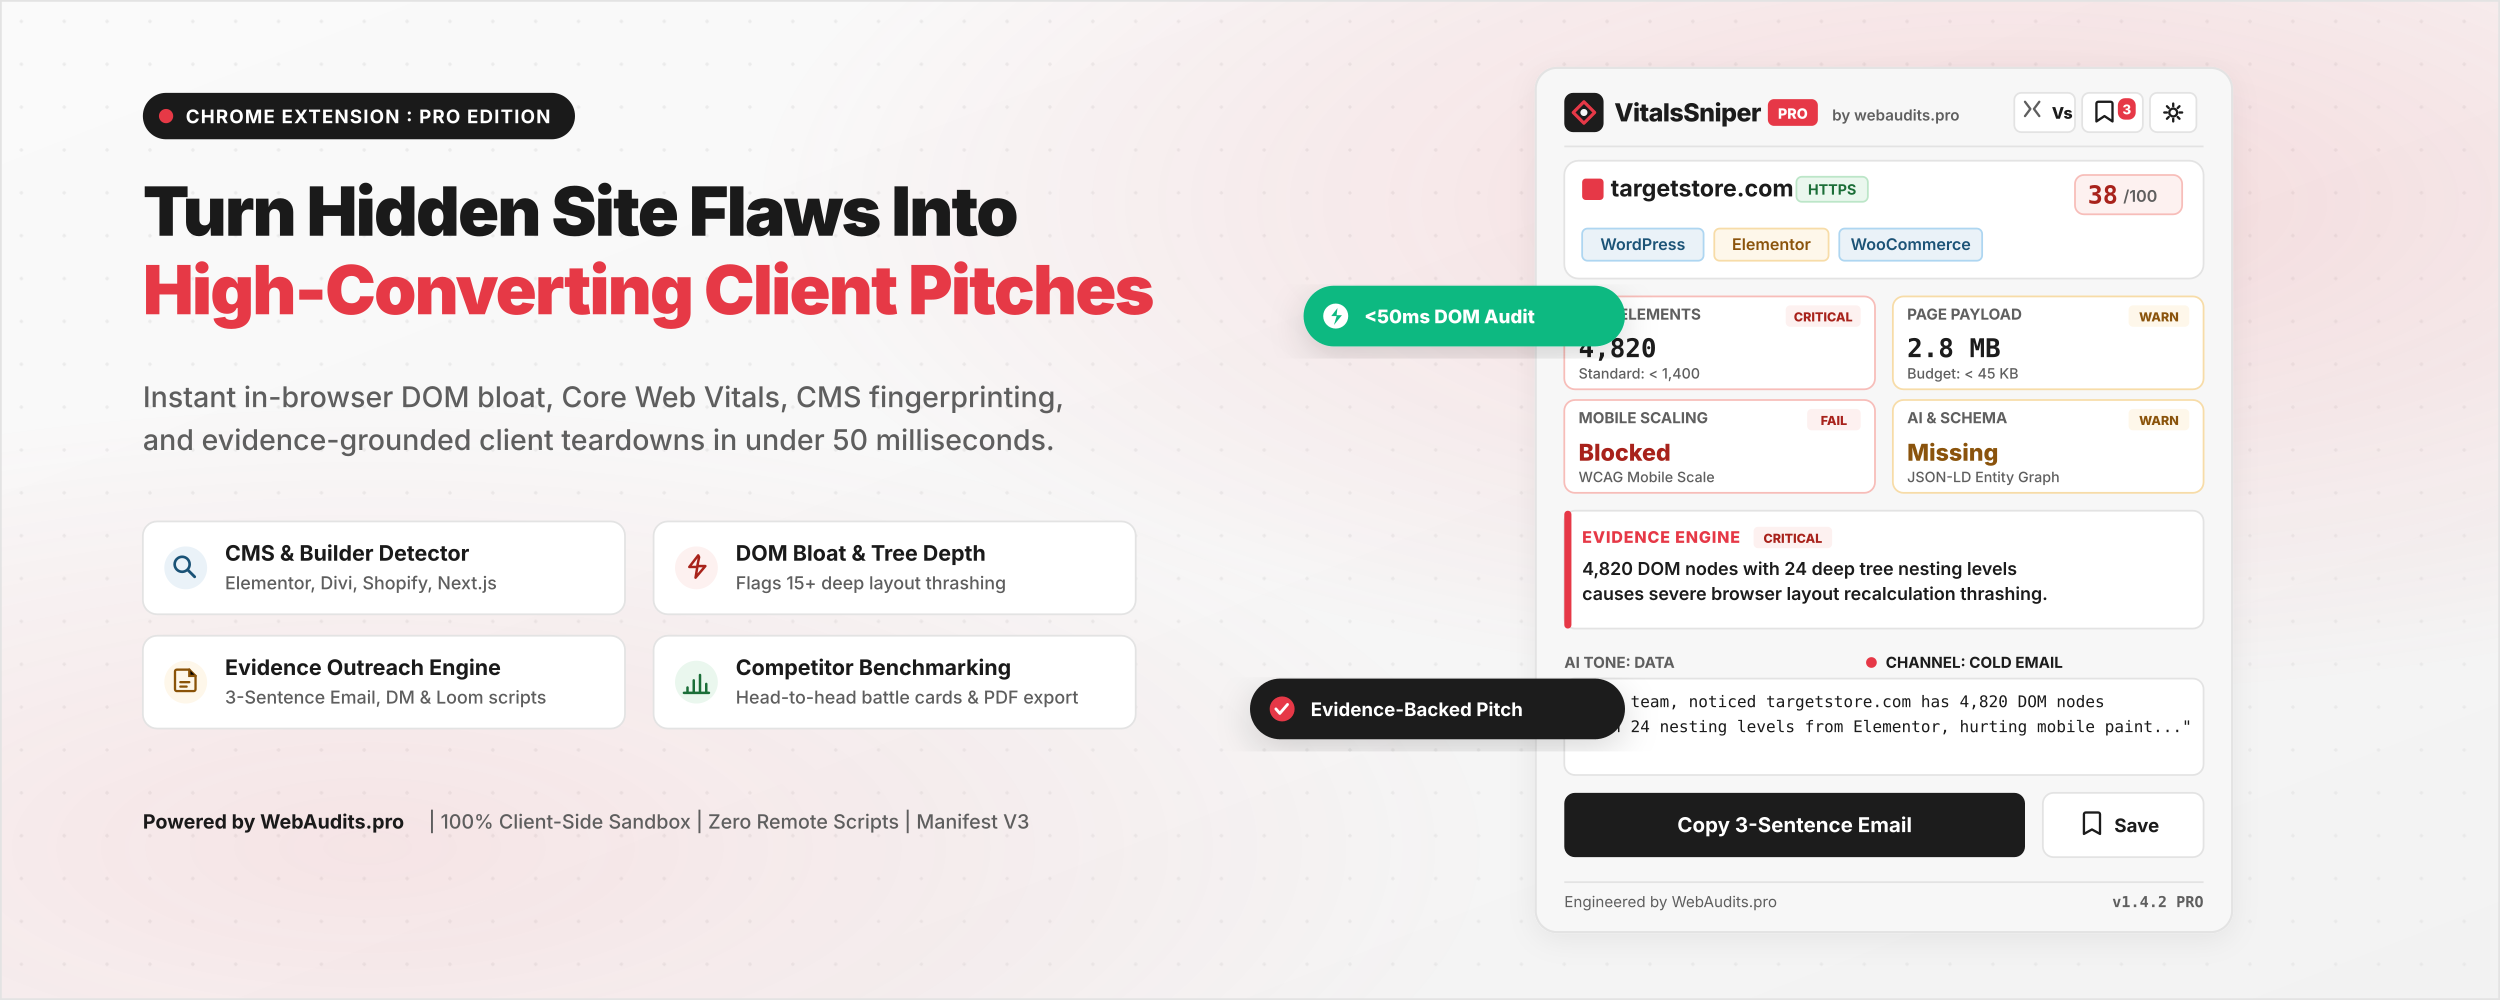
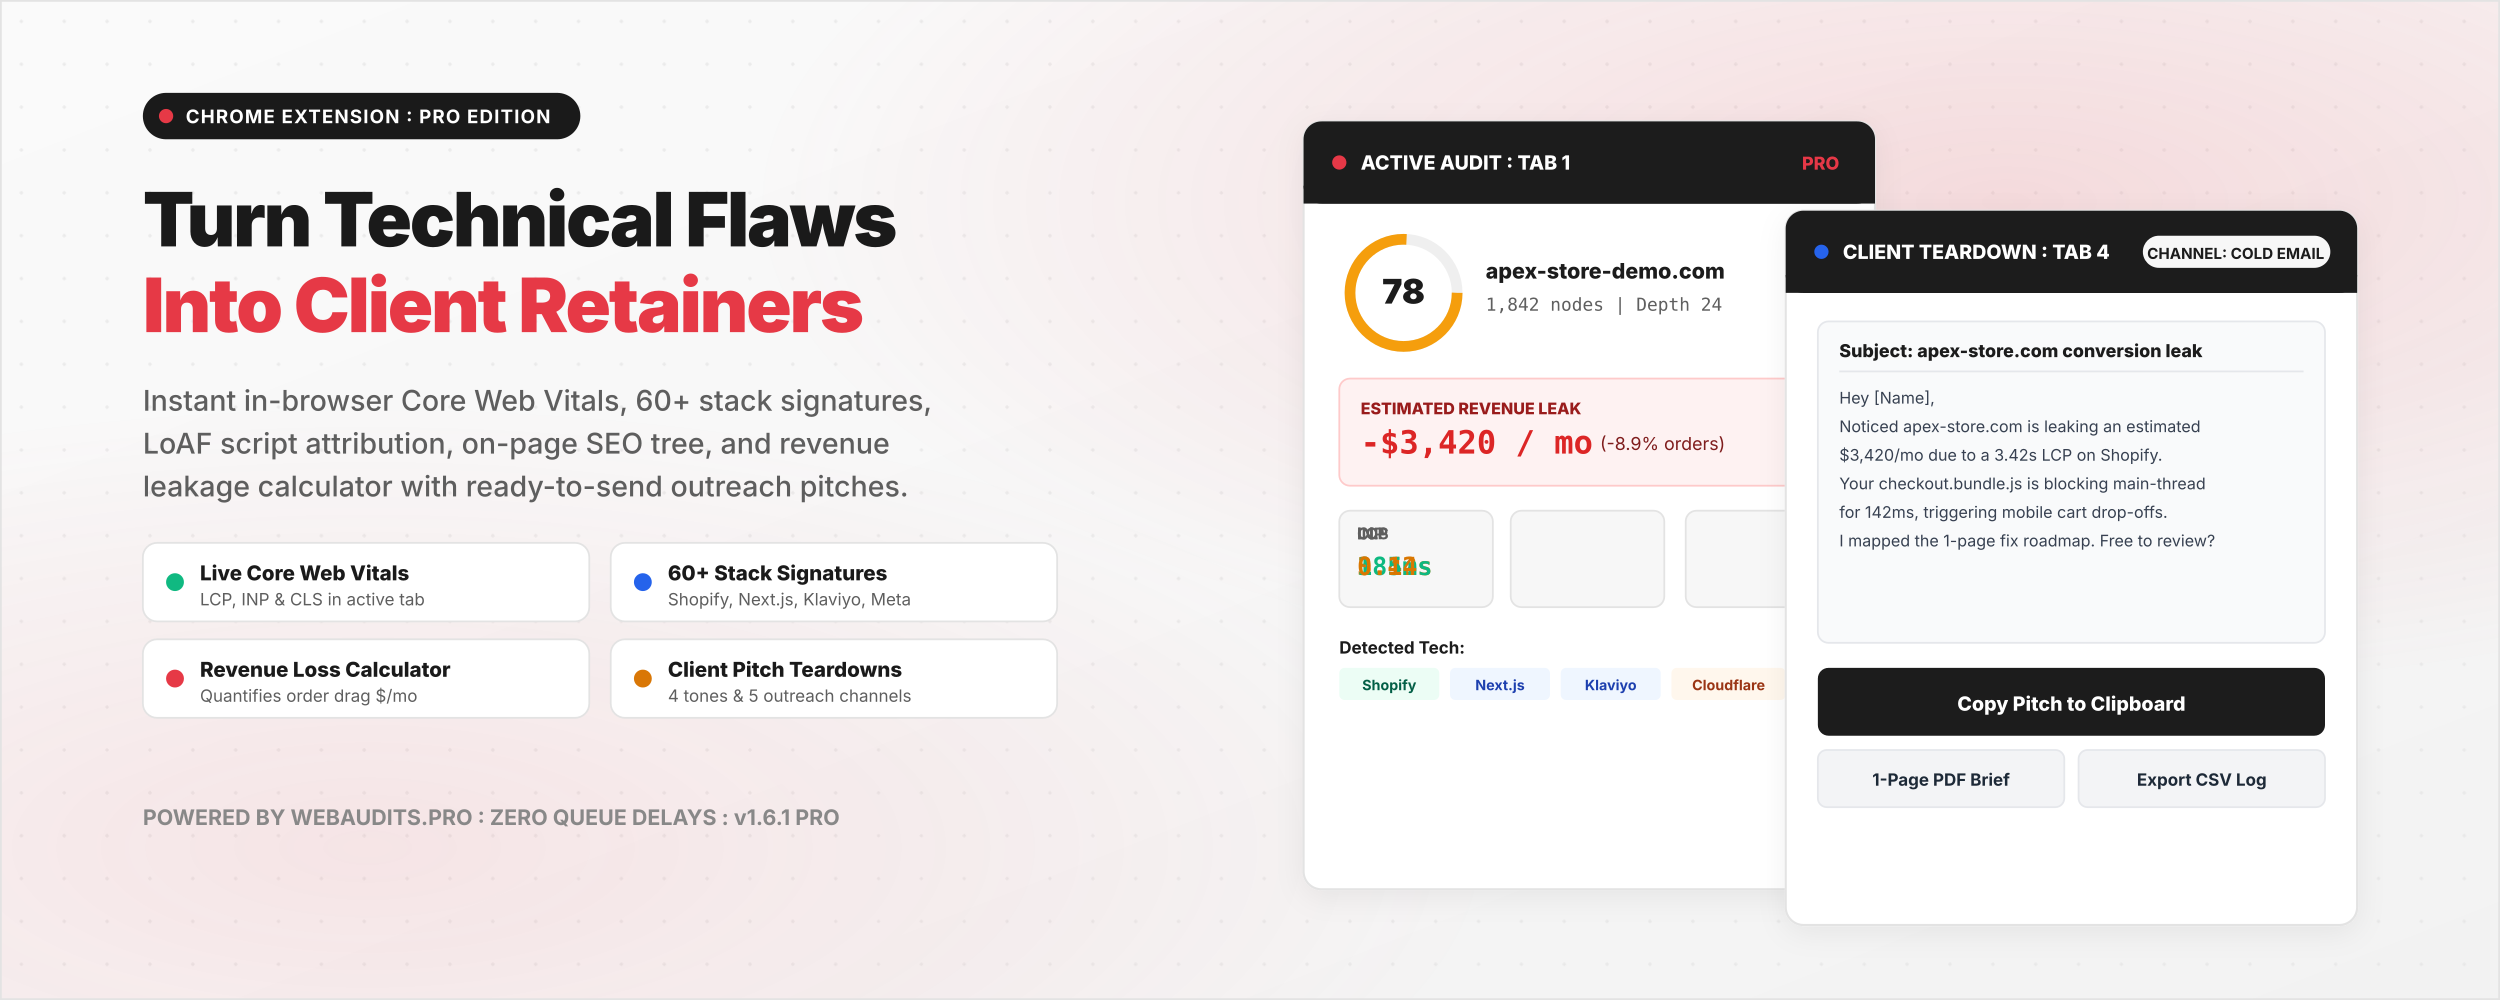
<svg xmlns="http://www.w3.org/2000/svg" viewBox="0 0 1400 560" width="1400" height="560">
  <defs>
    <linearGradient id="marqueeBg" x1="0%" y1="0%" x2="100%" y2="100%">
      <stop offset="0%" stop-color="#fafafa" />
      <stop offset="50%" stop-color="#f7f7f7" />
      <stop offset="100%" stop-color="#f2f2f2" />
    </linearGradient>
    <radialGradient id="terracottaGlow1" cx="80%" cy="20%" r="50%">
      <stop offset="0%" stop-color="#e63946" stop-opacity="0.15" />
      <stop offset="100%" stop-color="#e63946" stop-opacity="0" />
    </radialGradient>
    <radialGradient id="terracottaGlow2" cx="15%" cy="85%" r="45%">
      <stop offset="0%" stop-color="#e63946" stop-opacity="0.10" />
      <stop offset="100%" stop-color="#e63946" stop-opacity="0" />
    </radialGradient>
    <filter id="elevatedShadow" x="-20%" y="-20%" width="140%" height="145%">
      <feDropShadow dx="0" dy="16" stdDeviation="24" flood-color="#1a1a1a" flood-opacity="0.12" />
      <feDropShadow dx="0" dy="4" stdDeviation="8" flood-color="#1a1a1a" flood-opacity="0.06" />
    </filter>
-     <filter id="floatingCalloutShadow" x="-20%" y="-20%" width="140%" height="140%">
-       <feDropShadow dx="0" dy="6" stdDeviation="10" flood-color="#1a1a1a" flood-opacity="0.15" />
-     </filter>
    <pattern id="gridDots" width="24" height="24" patternUnits="userSpaceOnUse">
      <circle cx="12" cy="12" r="1" fill="#e3e3e3" opacity="0.6" />
    </pattern>
  </defs>
  <style>
    .font-sans { font-family: -apple-system, BlinkMacSystemFont, "Inter", "Segoe UI", Roboto, sans-serif; }
    .font-mono { font-family: ui-monospace, SFMono-Regular, Menlo, Monaco, Consolas, monospace; font-variant-numeric: tabular-nums; }
  </style>
  <rect width="1400" height="560" fill="url(#marqueeBg)" />
  <rect width="1400" height="560" fill="url(#gridDots)" />
  <rect width="1400" height="560" fill="url(#terracottaGlow1)" />
  <rect width="1400" height="560" fill="url(#terracottaGlow2)" />
  <rect x="0.5" y="0.5" width="1399" height="559" fill="none" stroke="#e3e3e3" stroke-width="1" />
  <g transform="translate(80, 52)">
    <g transform="translate(0, 0)">
-       <rect width="242" height="26" rx="13" fill="#1a1a1a" />
+       <rect width="245" height="26" rx="13" fill="#1a1a1a" />
      <circle cx="13" cy="13" r="4" fill="#e63946" />
      <text x="24" y="17" class="font-sans" font-size="10.5" font-weight="700" fill="#ffffff" letter-spacing="0.06em">CHROME EXTENSION : PRO EDITION</text>
    </g>
    <g transform="translate(0, 48)">
-       <text x="0" y="32" class="font-sans" font-size="38" font-weight="900" fill="#1a1a1a" letter-spacing="-1">Turn Hidden Site Flaws Into</text>
-       <text x="0" y="76" class="font-sans" font-size="38" font-weight="900" fill="#e63946" letter-spacing="-1">High-Converting Client Pitches</text>
+       <text x="0" y="38" class="font-sans" font-size="42" font-weight="900" fill="#1a1a1a" letter-spacing="-1.2">Turn Technical Flaws</text>
+       <text x="0" y="86" class="font-sans" font-size="42" font-weight="900" fill="#e63946" letter-spacing="-1.2">Into Client Retainers</text>
    </g>
-     <g transform="translate(0, 160)">
-       <text x="0" y="16" class="font-sans" font-size="16" font-weight="500" fill="#5e5e5e" line-height="1.5">
-         <tspan x="0" dy="0">Instant in-browser DOM bloat, Core Web Vitals, CMS fingerprinting,</tspan>
-         <tspan x="0" dy="24">and evidence-grounded client teardowns in under 50 milliseconds.</tspan>
+     <g transform="translate(0, 162)">
+       <text x="0" y="16" class="font-sans" font-size="16" font-weight="500" fill="#5e5e5e">
+         <tspan x="0" dy="0">Instant in-browser Core Web Vitals, 60+ stack signatures,</tspan>
+         <tspan x="0" dy="24">LoAF script attribution, on-page SEO tree, and revenue</tspan>
+         <tspan x="0" dy="24">leakage calculator with ready-to-send outreach pitches.</tspan>
      </text>
    </g>
-     <g transform="translate(0, 240)">
+     <g transform="translate(0, 252)">
      <g transform="translate(0, 0)">
-         <rect width="270" height="52" rx="8" fill="#FFFFFF" stroke="#e3e3e3" stroke-width="1" />
-         <circle cx="24" cy="26" r="12" fill="#EAF2F8" />
-         <circle cx="22" cy="24" r="4.2" fill="none" stroke="#1A5276" stroke-width="1.5" />
-         <path d="M25.5 27.5L29 31" stroke="#1A5276" stroke-width="1.6" stroke-linecap="round" />
-         <text x="46" y="22" class="font-sans" font-size="12" font-weight="700" fill="#1a1a1a">CMS &amp; Builder Detector</text>
-         <text x="46" y="38" class="font-sans" font-size="10" font-weight="500" fill="#5e5e5e">Elementor, Divi, Shopify, Next.js</text>
+         <rect width="250" height="44" rx="8" fill="#FFFFFF" stroke="#e3e3e3" stroke-width="1" />
+         <circle cx="18" cy="22" r="5" fill="#10b981" />
+         <text x="32" y="21" class="font-sans" font-size="11.5" font-weight="800" fill="#1a1a1a">Live Core Web Vitals</text>
+         <text x="32" y="35" class="font-sans" font-size="9.5" fill="#5e5e5e">LCP, INP &amp; CLS in active tab</text>
      </g>
-       <g transform="translate(286, 0)">
-         <rect width="270" height="52" rx="8" fill="#FFFFFF" stroke="#e3e3e3" stroke-width="1" />
-         <circle cx="24" cy="26" r="12" fill="#FDF1F0" />
-         <path d="M25 19L20 25.5h4.5l-1 6 5.5-6.5h-4.5l1-5z" fill="none" stroke="#A8231B" stroke-width="1.4" stroke-linejoin="round" />
-         <text x="46" y="22" class="font-sans" font-size="12" font-weight="700" fill="#1a1a1a">DOM Bloat &amp; Tree Depth</text>
-         <text x="46" y="38" class="font-sans" font-size="10" font-weight="500" fill="#5e5e5e">Flags 15+ deep layout thrashing</text>
+       <g transform="translate(262, 0)">
+         <rect width="250" height="44" rx="8" fill="#FFFFFF" stroke="#e3e3e3" stroke-width="1" />
+         <circle cx="18" cy="22" r="5" fill="#2563eb" />
+         <text x="32" y="21" class="font-sans" font-size="11.5" font-weight="800" fill="#1a1a1a">60+ Stack Signatures</text>
+         <text x="32" y="35" class="font-sans" font-size="9.5" fill="#5e5e5e">Shopify, Next.js, Klaviyo, Meta</text>
      </g>
-       <g transform="translate(0, 64)">
-         <rect width="270" height="52" rx="8" fill="#FFFFFF" stroke="#e3e3e3" stroke-width="1" />
-         <circle cx="24" cy="26" r="12" fill="#FEF7EA" />
-         <path d="M19 19h7l3.5 3.5v7.5a1 1 0 0 1-1 1H19a1 1 0 0 1-1-1v-10a1 1 0 0 1 1-1z" fill="none" stroke="#8A5308" stroke-width="1.3" />
-         <path d="M26 19v3.5h3.5M21 26h5M21 28.5h3.5" stroke="#8A5308" stroke-width="1.3" stroke-linecap="round" />
-         <text x="46" y="22" class="font-sans" font-size="12" font-weight="700" fill="#1a1a1a">Evidence Outreach Engine</text>
-         <text x="46" y="38" class="font-sans" font-size="10" font-weight="500" fill="#5e5e5e">3-Sentence Email, DM &amp; Loom scripts</text>
+       <g transform="translate(0, 54)">
+         <rect width="250" height="44" rx="8" fill="#FFFFFF" stroke="#e3e3e3" stroke-width="1" />
+         <circle cx="18" cy="22" r="5" fill="#e63946" />
+         <text x="32" y="21" class="font-sans" font-size="11.5" font-weight="800" fill="#1a1a1a">Revenue Loss Calculator</text>
+         <text x="32" y="35" class="font-sans" font-size="9.5" fill="#5e5e5e">Quantifies order drag $/mo</text>
      </g>
-       <g transform="translate(286, 64)">
-         <rect width="270" height="52" rx="8" fill="#FFFFFF" stroke="#e3e3e3" stroke-width="1" />
-         <circle cx="24" cy="26" r="12" fill="#EAF7EE" />
-         <path d="M19 32V29M22.5 32V25M26 32V22M29.5 32V27M17 32h14" fill="none" stroke="#1B6E38" stroke-width="1.4" stroke-linecap="round" />
-         <text x="46" y="22" class="font-sans" font-size="12" font-weight="700" fill="#1a1a1a">Competitor Benchmarking</text>
-         <text x="46" y="38" class="font-sans" font-size="10" font-weight="500" fill="#5e5e5e">Head-to-head battle cards &amp; PDF export</text>
+       <g transform="translate(262, 54)">
+         <rect width="250" height="44" rx="8" fill="#FFFFFF" stroke="#e3e3e3" stroke-width="1" />
+         <circle cx="18" cy="22" r="5" fill="#d97706" />
+         <text x="32" y="21" class="font-sans" font-size="11.5" font-weight="800" fill="#1a1a1a">Client Pitch Teardowns</text>
+         <text x="32" y="35" class="font-sans" font-size="9.5" fill="#5e5e5e">4 tones &amp; 5 outreach channels</text>
      </g>
    </g>
    <g transform="translate(0, 396)">
-       <text x="0" y="16" class="font-sans" font-size="11" font-weight="700" fill="#1a1a1a">Powered by WebAudits.pro</text>
-       <text x="160" y="16" class="font-sans" font-size="11" font-weight="500" fill="#5e5e5e">|   100% Client-Side Sandbox   |   Zero Remote Scripts   |   Manifest V3</text>
+       <text x="0" y="14" class="font-sans" font-size="12" font-weight="700" fill="#888888">POWERED BY WEBAUDITS.PRO : ZERO QUEUE DELAYS : v1.6.1 PRO</text>
    </g>
  </g>
-   <g transform="translate(860, 38)" filter="url(#elevatedShadow)">
-     <rect width="390" height="484" rx="12" fill="#f7f7f7" stroke="#e3e3e3" stroke-width="1.2" />
-     <g transform="translate(16, 14)">
-       <g transform="translate(0, 0)">
-         <rect x="0" y="0" width="22" height="22" rx="5" fill="#1a1a1a" />
-         <path d="M11 5 L17 11 L11 17 L5 11 Z" fill="none" stroke="#e63946" stroke-width="1.8" stroke-linejoin="round" />
-         <circle cx="11" cy="11" r="2" fill="#f7f7f7" />
-         <text x="28" y="16" class="font-sans" font-size="14" font-weight="800" fill="#1a1a1a" letter-spacing="-0.3">VitalsSniper</text>
-         <rect x="114" y="3.5" width="28" height="15" rx="3.5" fill="#e63946" />
-         <text x="128" y="14.5" class="font-sans" font-size="8" font-weight="800" fill="#FFFFFF" text-anchor="middle">PRO</text>
-         <text x="150" y="15.5" class="font-sans" font-size="8.5" font-weight="600" fill="#5e5e5e">by webaudits.pro</text>
-         <g transform="translate(252, 0)">
-           <rect x="0" y="0" width="34" height="22" rx="4" fill="#FFFFFF" stroke="#e3e3e3" stroke-width="1" />
-           <path d="M6 13L9 9L6 5M14 5L11 9L14 13" fill="none" stroke="#5e5e5e" stroke-width="1.3" stroke-linecap="round" stroke-linejoin="round" />
-           <text x="21" y="14.5" class="font-sans" font-size="9" font-weight="800" fill="#1a1a1a">Vs</text>
-           <rect x="38" y="0" width="34" height="22" rx="4" fill="#FFFFFF" stroke="#e3e3e3" stroke-width="1" />
-           <path d="M47 5h7a1 1 0 0 1 1 1v10l-4.5-3L46 16V6a1 1 0 0 1 1-1z" fill="none" stroke="#1a1a1a" stroke-width="1.3" stroke-linejoin="round" />
-           <rect x="58" y="3" width="10" height="12" rx="4" fill="#e63946" />
-           <text x="63" y="12" class="font-sans" font-size="7.5" font-weight="800" fill="#FFFFFF" text-anchor="middle">3</text>
-           <rect x="76" y="0" width="26" height="22" rx="4" fill="#FFFFFF" stroke="#e3e3e3" stroke-width="1" />
-           <circle cx="89" cy="11" r="2.2" fill="none" stroke="#1a1a1a" stroke-width="1.3" />
-           <path d="M89 6v1.5M89 14.5v1.5M84 11h1.5M92.5 11h1.5M85.5 7.5l1 1M91.5 13.5l1 1M85.5 14.5l1-1M91.5 8.5l1-1" stroke="#1a1a1a" stroke-width="1.3" stroke-linecap="round" />
+   <g transform="translate(730, 48)">
+     <g transform="translate(0, 20)" filter="url(#elevatedShadow)">
+       <rect width="320" height="430" rx="10" fill="#FFFFFF" stroke="#e3e3e3" stroke-width="1.2" />
+       <rect width="320" height="46" rx="10" fill="#1a1a1a" />
+       <rect y="36" width="320" height="10" fill="#1a1a1a" />
+       <circle cx="20" cy="23" r="4" fill="#E63946" />
+       <text x="32" y="27" class="font-sans" font-size="11" font-weight="800" fill="#FFFFFF">ACTIVE AUDIT : TAB 1</text>
+       <text x="300" y="27" class="font-sans" font-size="10" font-weight="800" fill="#e63946" text-anchor="end">PRO</text>
+       <g transform="translate(20, 60)">
+         <circle cx="36" cy="36" r="30" fill="none" stroke="#efefef" stroke-width="6" />
+         <circle cx="36" cy="36" r="30" fill="none" stroke="#f59e0b" stroke-width="6" stroke-dasharray="188" stroke-dashoffset="45" />
+         <text x="36" y="42" class="font-sans" font-size="19" font-weight="900" fill="#1a1a1a" text-anchor="middle">78</text>
+         <text x="82" y="28" class="font-sans" font-size="12" font-weight="800" fill="#1a1a1a">apex-store-demo.com</text>
+         <text x="82" y="46" class="font-mono" font-size="10" fill="#5e5e5e">1,842 nodes | Depth 24</text>
+       </g>
+       <g transform="translate(20, 144)">
+         <rect width="280" height="60" rx="6" fill="#fef2f2" stroke="#fecaca" stroke-width="1" />
+         <text x="12" y="20" class="font-sans" font-size="9" font-weight="800" fill="#991b1b">ESTIMATED REVENUE LEAK</text>
+         <text x="12" y="42" class="font-mono" font-size="18" font-weight="900" fill="#dc2626">-$3,420 / mo</text>
+         <text x="146" y="40" class="font-sans" font-size="10" fill="#7f1d1d">(-8.9% orders)</text>
+       </g>
+       <g transform="translate(20, 218)">
+         <rect x="0" y="0" width="86" height="54" rx="6" fill="#f7f7f7" stroke="#e3e3e3" stroke-width="1" />
+         <text x="10" y="16" class="font-sans" font-size="9" font-weight="700" fill="#5e5e5e">LCP</text>
+         <text x="10" y="36" class="font-mono" font-size="14" font-weight="900" fill="#d97706">3.42s</text>
+         <rect x="96" y="0" width="86" height="54" rx="6" fill="#f7f7f7" stroke="#e3e3e3" stroke-width="1" />
+         <text x="10" y="16" class="font-sans" font-size="9" font-weight="700" fill="#5e5e5e">INP</text>
+         <text x="10" y="36" class="font-mono" font-size="14" font-weight="900" fill="#10b981">185ms</text>
+         <rect x="194" y="0" width="86" height="54" rx="6" fill="#f7f7f7" stroke="#e3e3e3" stroke-width="1" />
+         <text x="10" y="16" class="font-sans" font-size="9" font-weight="700" fill="#5e5e5e">CLS</text>
+         <text x="10" y="36" class="font-mono" font-size="14" font-weight="900" fill="#d97706">0.14</text>
+       </g>
+       <g transform="translate(20, 286)">
+         <text x="0" y="12" class="font-sans" font-size="9.5" font-weight="700" fill="#1a1a1a">Detected Tech:</text>
+         <g transform="translate(0, 20)">
+           <rect x="0" y="0" width="56" height="18" rx="3" fill="#ecfdf5" />
+           <text x="28" y="12.5" class="font-sans" font-size="8" font-weight="700" fill="#065f46" text-anchor="middle">Shopify</text>
+           <rect x="62" y="0" width="56" height="18" rx="3" fill="#eff6ff" />
+           <text x="90" y="12.5" class="font-sans" font-size="8" font-weight="700" fill="#1e40af" text-anchor="middle">Next.js</text>
+           <rect x="124" y="0" width="56" height="18" rx="3" fill="#eff6ff" />
+           <text x="152" y="12.5" class="font-sans" font-size="8" font-weight="700" fill="#1e40af" text-anchor="middle">Klaviyo</text>
+           <rect x="186" y="0" width="64" height="18" rx="3" fill="#fff7ed" />
+           <text x="218" y="12.5" class="font-sans" font-size="8" font-weight="700" fill="#9a3412" text-anchor="middle">Cloudflare</text>
        </g>
      </g>
-       <line x1="0" y1="30" x2="358" y2="30" stroke="#e3e3e3" stroke-width="1" />
-       <g transform="translate(0, 38)">
-         <rect width="358" height="66" rx="8" fill="#FFFFFF" stroke="#e3e3e3" stroke-width="1" />
-         <g transform="translate(10, 8)">
-           <rect x="0" y="2" width="12" height="12" rx="2" fill="#E63946" />
-           <text x="16" y="12" class="font-sans" font-size="13" font-weight="700" fill="#1a1a1a">targetstore.com</text>
-           <rect x="120" y="1" width="40" height="14" rx="3" fill="#EAF7EE" stroke="#BCE6C8" stroke-width="1" />
-           <text x="140" y="11" class="font-sans" font-size="8" font-weight="700" fill="#1B6E38" text-anchor="middle">HTTPS</text>
-           <g transform="translate(276, 0)">
-             <rect width="60" height="22" rx="5" fill="#FDF1F0" stroke="#F7BDB9" stroke-width="1" />
-             <text x="24" y="16" class="font-mono" font-size="14" font-weight="800" fill="#A8231B" text-anchor="end">38</text>
-             <text x="27" y="15" class="font-sans" font-size="9" font-weight="600" fill="#5e5e5e">/100</text>
-           </g>
-         </g>
-         <g transform="translate(10, 38)">
-           <rect x="0" y="0" width="68" height="18" rx="3" fill="#EAF2F8" stroke="#AED6F1" stroke-width="1" />
-           <text x="34" y="12" class="font-sans" font-size="9" font-weight="600" fill="#1A5276" text-anchor="middle">WordPress</text>
-           <rect x="74" y="0" width="64" height="18" rx="3" fill="#FEF7EA" stroke="#F7DCA8" stroke-width="1" />
-           <text x="106" y="12" class="font-sans" font-size="9" font-weight="600" fill="#8A5308" text-anchor="middle">Elementor</text>
-           <rect x="144" y="0" width="80" height="18" rx="3" fill="#EAF2F8" stroke="#AED6F1" stroke-width="1" />
-           <text x="184" y="12" class="font-sans" font-size="9" font-weight="600" fill="#1A5276" text-anchor="middle">WooCommerce</text>
-         </g>
+     </g>
+     <g transform="translate(270, 70)" filter="url(#elevatedShadow)">
+       <rect width="320" height="400" rx="10" fill="#FFFFFF" stroke="#e3e3e3" stroke-width="1.2" />
+       <rect width="320" height="46" rx="10" fill="#1a1a1a" />
+       <rect y="36" width="320" height="10" fill="#1a1a1a" />
+       <circle cx="20" cy="23" r="4" fill="#2563eb" />
+       <text x="32" y="27" class="font-sans" font-size="11" font-weight="800" fill="#FFFFFF">CLIENT TEARDOWN : TAB 4</text>
+       <g transform="translate(200, 14)">
+         <rect width="105" height="18" rx="9" fill="#f7f7f7" />
+         <text x="52" y="13" class="font-sans" font-size="8.5" font-weight="700" fill="#1a1a1a" text-anchor="middle">CHANNEL: COLD EMAIL</text>
      </g>
-       <g transform="translate(0, 114)">
-         <g transform="translate(0, 0)">
-           <rect width="174" height="52" rx="6" fill="#FFFFFF" stroke="#F7BDB9" stroke-width="1" />
-           <text x="8" y="13" class="font-sans" font-size="8.5" font-weight="700" fill="#5e5e5e">DOM ELEMENTS</text>
-           <rect x="124" y="5" width="42" height="12" rx="2.5" fill="#FDF1F0" />
-           <text x="145" y="14" class="font-sans" font-size="7" font-weight="800" fill="#A8231B" text-anchor="middle">CRITICAL</text>
-           <text x="8" y="34" class="font-mono" font-size="14.5" font-weight="800" fill="#1a1a1a">4,820</text>
-           <text x="8" y="46" class="font-sans" font-size="8" font-weight="500" fill="#5e5e5e">Standard: &lt; 1,400</text>
-         </g>
-         <g transform="translate(184, 0)">
-           <rect width="174" height="52" rx="6" fill="#FFFFFF" stroke="#F7DCA8" stroke-width="1" />
-           <text x="8" y="13" class="font-sans" font-size="8.5" font-weight="700" fill="#5e5e5e">PAGE PAYLOAD</text>
-           <rect x="132" y="5" width="34" height="12" rx="2.5" fill="#FEF7EA" />
-           <text x="149" y="14" class="font-sans" font-size="7" font-weight="800" fill="#8A5308" text-anchor="middle">WARN</text>
-           <text x="8" y="34" class="font-mono" font-size="14.5" font-weight="800" fill="#1a1a1a">2.8 MB</text>
-           <text x="8" y="46" class="font-sans" font-size="8" font-weight="500" fill="#5e5e5e">Budget: &lt; 45 KB</text>
-         </g>
-         <g transform="translate(0, 58)">
-           <rect width="174" height="52" rx="6" fill="#FFFFFF" stroke="#F7BDB9" stroke-width="1" />
-           <text x="8" y="13" class="font-sans" font-size="8.5" font-weight="700" fill="#5e5e5e">MOBILE SCALING</text>
-           <rect x="136" y="5" width="30" height="12" rx="2.5" fill="#FDF1F0" />
-           <text x="151" y="14" class="font-sans" font-size="7" font-weight="800" fill="#A8231B" text-anchor="middle">FAIL</text>
-           <text x="8" y="34" class="font-sans" font-size="13" font-weight="800" fill="#A8231B">Blocked</text>
-           <text x="8" y="46" class="font-sans" font-size="8" font-weight="500" fill="#5e5e5e">WCAG Mobile Scale</text>
-         </g>
-         <g transform="translate(184, 58)">
-           <rect width="174" height="52" rx="6" fill="#FFFFFF" stroke="#F7DCA8" stroke-width="1" />
-           <text x="8" y="13" class="font-sans" font-size="8.5" font-weight="700" fill="#5e5e5e">AI &amp; SCHEMA</text>
-           <rect x="132" y="5" width="34" height="12" rx="2.5" fill="#FEF7EA" />
-           <text x="149" y="14" class="font-sans" font-size="7" font-weight="800" fill="#8A5308" text-anchor="middle">WARN</text>
-           <text x="8" y="34" class="font-sans" font-size="13" font-weight="800" fill="#8A5308">Missing</text>
-           <text x="8" y="46" class="font-sans" font-size="8" font-weight="500" fill="#5e5e5e">JSON-LD Entity Graph</text>
-         </g>
-       </g>
-       <g transform="translate(0, 234)">
-         <rect width="358" height="66" rx="6" fill="#FFFFFF" stroke="#e3e3e3" stroke-width="1" />
-         <rect x="0" y="0" width="4" height="66" rx="2" fill="#E63946" />
-         <g transform="translate(10, 8)">
-           <text x="0" y="10" class="font-sans" font-size="9" font-weight="800" fill="#e63946" letter-spacing="0.05em">EVIDENCE ENGINE</text>
-           <rect x="96" y="1" width="44" height="12" rx="2.5" fill="#FDF1F0" />
-           <text x="118" y="10" class="font-sans" font-size="7" font-weight="800" fill="#A8231B" text-anchor="middle">CRITICAL</text>
-           <text x="0" y="28" class="font-sans" font-size="10" font-weight="600" fill="#1a1a1a">
-             <tspan x="0" dy="0">4,820 DOM nodes with 24 deep tree nesting levels</tspan>
-             <tspan x="0" dy="14">causes severe browser layout recalculation thrashing.</tspan>
-           </text>
-         </g>
-       </g>
-       <g transform="translate(0, 310)">
-         <g transform="translate(0, 0)">
-           <text x="0" y="12" class="font-sans" font-size="8.5" font-weight="700" fill="#5e5e5e">AI TONE: DATA</text>
-           <circle cx="172" cy="9" r="3" fill="#e63946" />
-           <text x="180" y="12" class="font-sans" font-size="8.5" font-weight="700" fill="#1a1a1a">CHANNEL: COLD EMAIL</text>
-         </g>
-         <rect x="0" y="18" width="358" height="54" rx="6" fill="#FFFFFF" stroke="#e3e3e3" stroke-width="1" />
-         <text x="10" y="34" class="font-mono" font-size="9" fill="#1a1a1a" line-height="1.4">
-           <tspan x="10" dy="0">"Hey team, noticed targetstore.com has 4,820 DOM nodes</tspan>
-           <tspan x="10" dy="14">with 24 nesting levels from Elementor, hurting mobile paint..."</tspan>
+       <g transform="translate(18, 62)">
+         <rect width="284" height="180" rx="6" fill="#f9fafb" stroke="#e5e7eb" stroke-width="1" />
+         <text x="12" y="20" class="font-sans" font-size="10" font-weight="800" fill="#1a1a1a">Subject: apex-store.com conversion leak</text>
+         <line x1="12" y1="28" x2="272" y2="28" stroke="#e5e7eb" stroke-width="1" />
+         <text x="12" y="46" class="font-sans" font-size="9" fill="#374151">
+           <tspan x="12" dy="0">Hey [Name],</tspan>
+           <tspan x="12" dy="16">Noticed apex-store.com is leaking an estimated</tspan>
+           <tspan x="12" dy="16">$3,420/mo due to a 3.42s LCP on Shopify.</tspan>
+           <tspan x="12" dy="16">Your checkout.bundle.js is blocking main-thread</tspan>
+           <tspan x="12" dy="16">for 142ms, triggering mobile cart drop-offs.</tspan>
+           <tspan x="12" dy="16">I mapped the 1-page fix roadmap. Free to review?</tspan>
        </text>
      </g>
-       <g transform="translate(0, 392)">
-         <rect width="258" height="36" rx="6" fill="#1a1a1a" />
-         <text x="129" y="22" class="font-sans" font-size="11.5" font-weight="700" fill="#ffffff" text-anchor="middle">Copy 3-Sentence Email</text>
-         <rect x="268" y="0" width="90" height="36" rx="6" fill="#FFFFFF" stroke="#e3e3e3" stroke-width="1" />
-         <g transform="translate(290, 10)">
-           <path d="M2 1h7a1 1 0 0 1 1 1v11l-4.5-2.5L1 13V2a1 1 0 0 1 1-1z" fill="none" stroke="#1a1a1a" stroke-width="1.3" stroke-linejoin="round" />
-           <text x="18" y="12" class="font-sans" font-size="10.5" font-weight="700" fill="#1a1a1a">Save</text>
-         </g>
-       </g>
-       <g transform="translate(0, 442)">
-         <line x1="0" y1="0" x2="358" y2="0" stroke="#e3e3e3" stroke-width="1" />
-         <text x="0" y="14" class="font-sans" font-size="8.5" fill="#5e5e5e">Engineered by WebAudits.pro</text>
-         <text x="358" y="14" class="font-mono" font-size="8.5" font-weight="600" fill="#5e5e5e" text-anchor="end">v1.4.2 PRO</text>
+       <g transform="translate(18, 256)">
+         <rect width="284" height="38" rx="6" fill="#1a1a1a" />
+         <text x="142" y="24" class="font-sans" font-size="11" font-weight="800" fill="#ffffff" text-anchor="middle">Copy Pitch to Clipboard</text>
+         <rect y="46" width="138" height="32" rx="5" fill="#f3f4f6" stroke="#e5e7eb" stroke-width="1" />
+         <text x="69" y="66" class="font-sans" font-size="9.5" font-weight="700" fill="#1f2937" text-anchor="middle">1-Page PDF Brief</text>
+         <rect x="146" y="46" width="138" height="32" rx="5" fill="#f3f4f6" stroke="#e5e7eb" stroke-width="1" />
+         <text x="215" y="66" class="font-sans" font-size="9.5" font-weight="700" fill="#1f2937" text-anchor="middle">Export CSV Log</text>
      </g>
    </g>
  </g>
-   <g transform="translate(730, 160)" filter="url(#floatingCalloutShadow)">
-     <rect width="180" height="34" rx="17" fill="#10b981" />
-     <circle cx="18" cy="17" r="7" fill="#FFFFFF" />
-     <path d="M19 12.5l-3.5 4.5h3l-1.5 5 4.5-5.5h-3z" fill="#10b981" />
-     <text x="34" y="21" class="font-sans" font-size="10.5" font-weight="800" fill="#FFFFFF">&lt;50ms DOM Audit</text>
-   </g>
-   <g transform="translate(700, 380)" filter="url(#floatingCalloutShadow)">
-     <rect width="210" height="34" rx="17" fill="#1a1a1a" />
-     <circle cx="18" cy="17" r="7" fill="#e63946" />
-     <path d="M14.5 17l2.2 2.5 4.3-5" fill="none" stroke="#ffffff" stroke-width="1.6" stroke-linecap="round" stroke-linejoin="round" />
-     <text x="34" y="21" class="font-sans" font-size="10.5" font-weight="700" fill="#ffffff">Evidence-Backed Pitch</text>
-   </g>
</svg>
